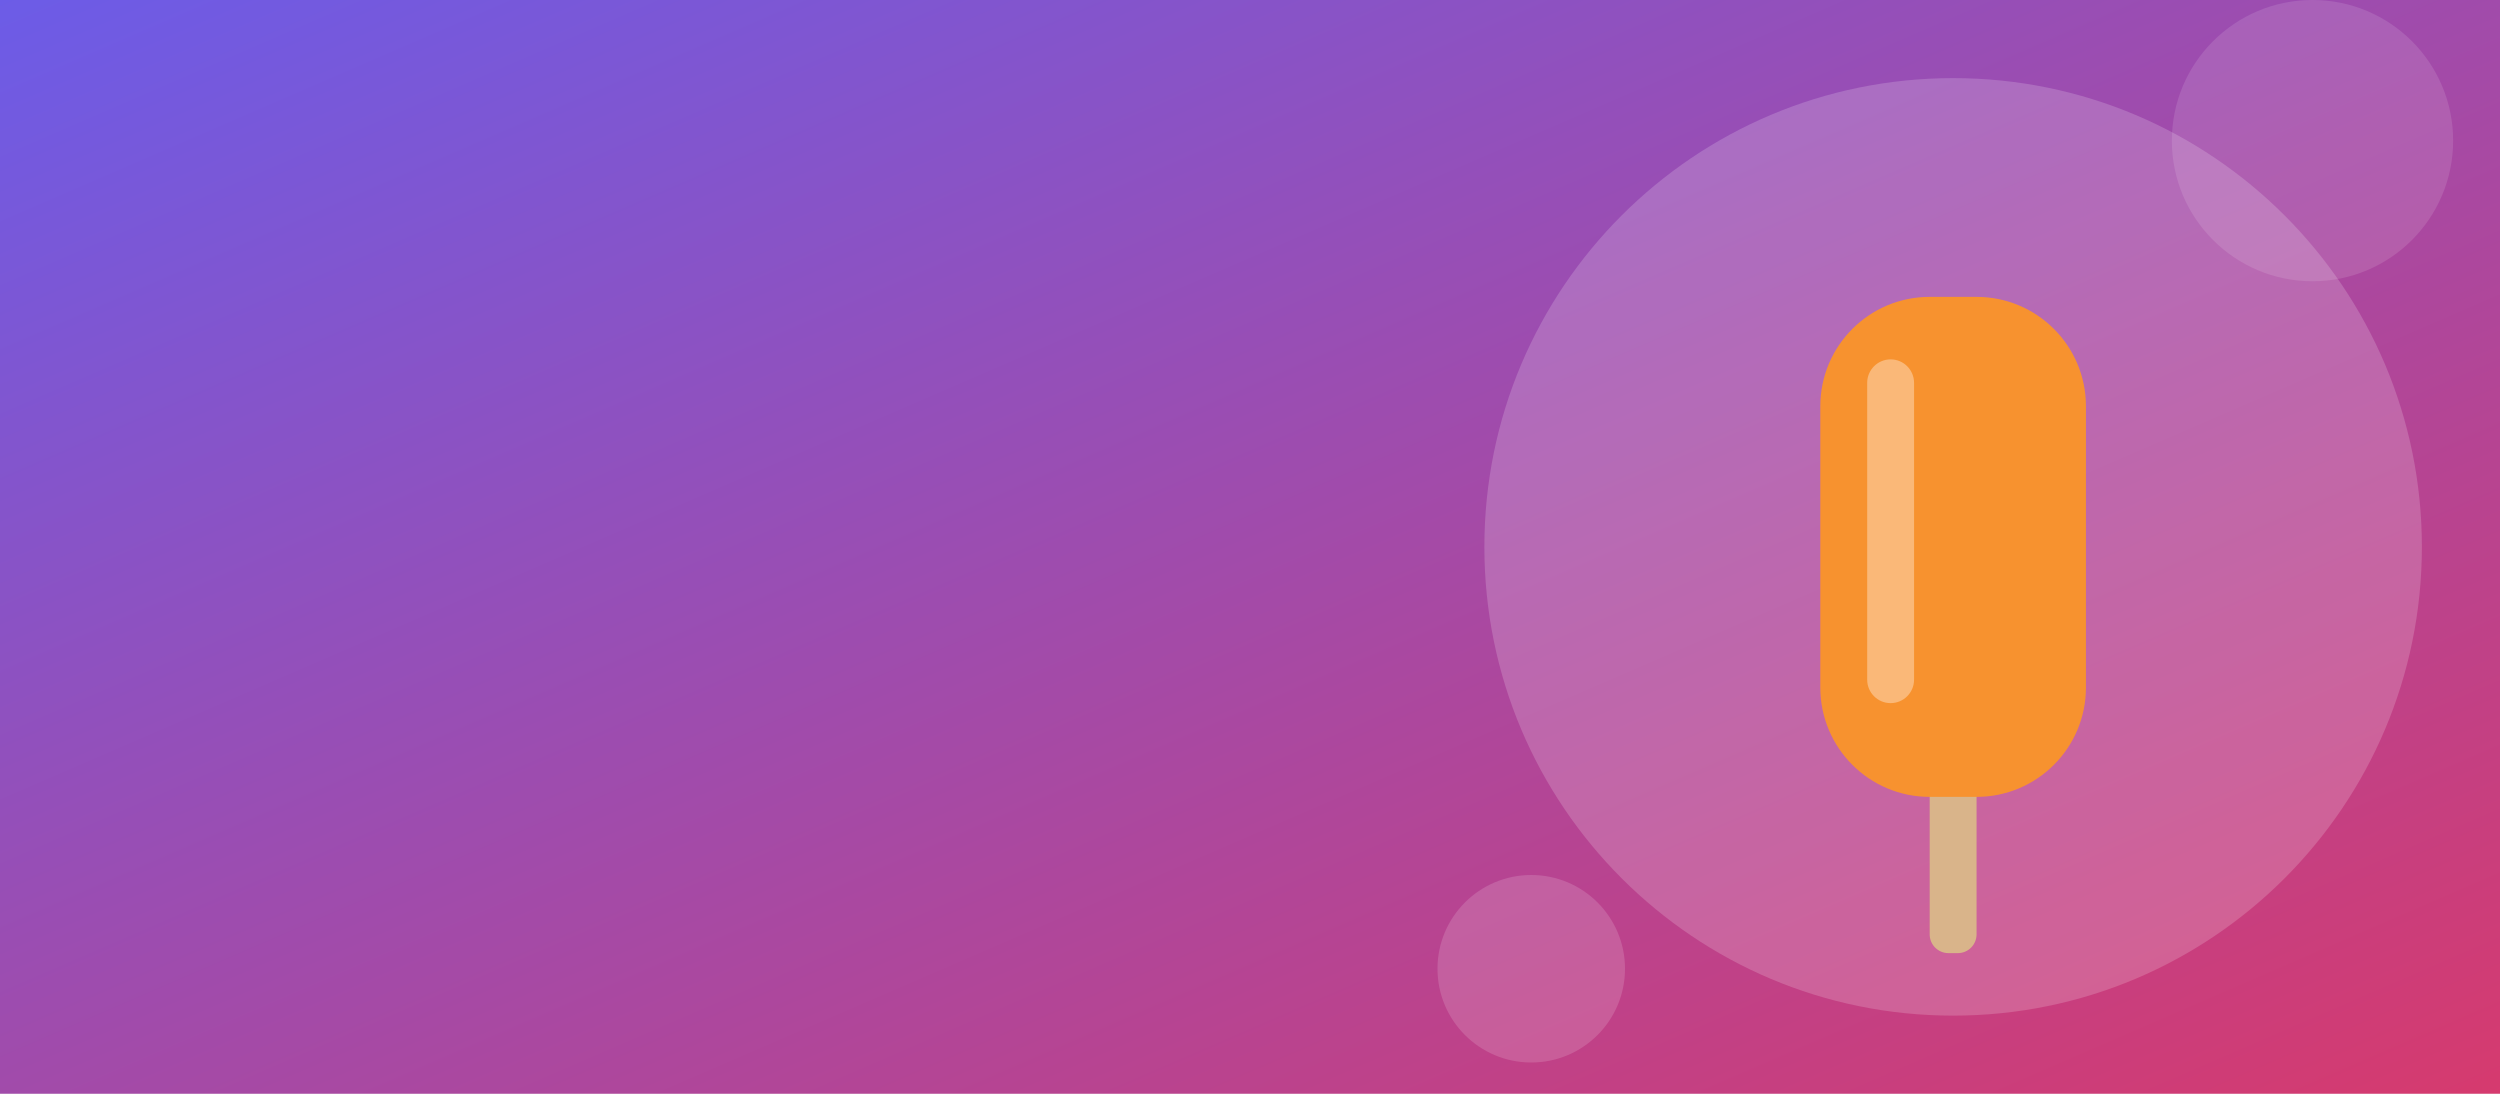
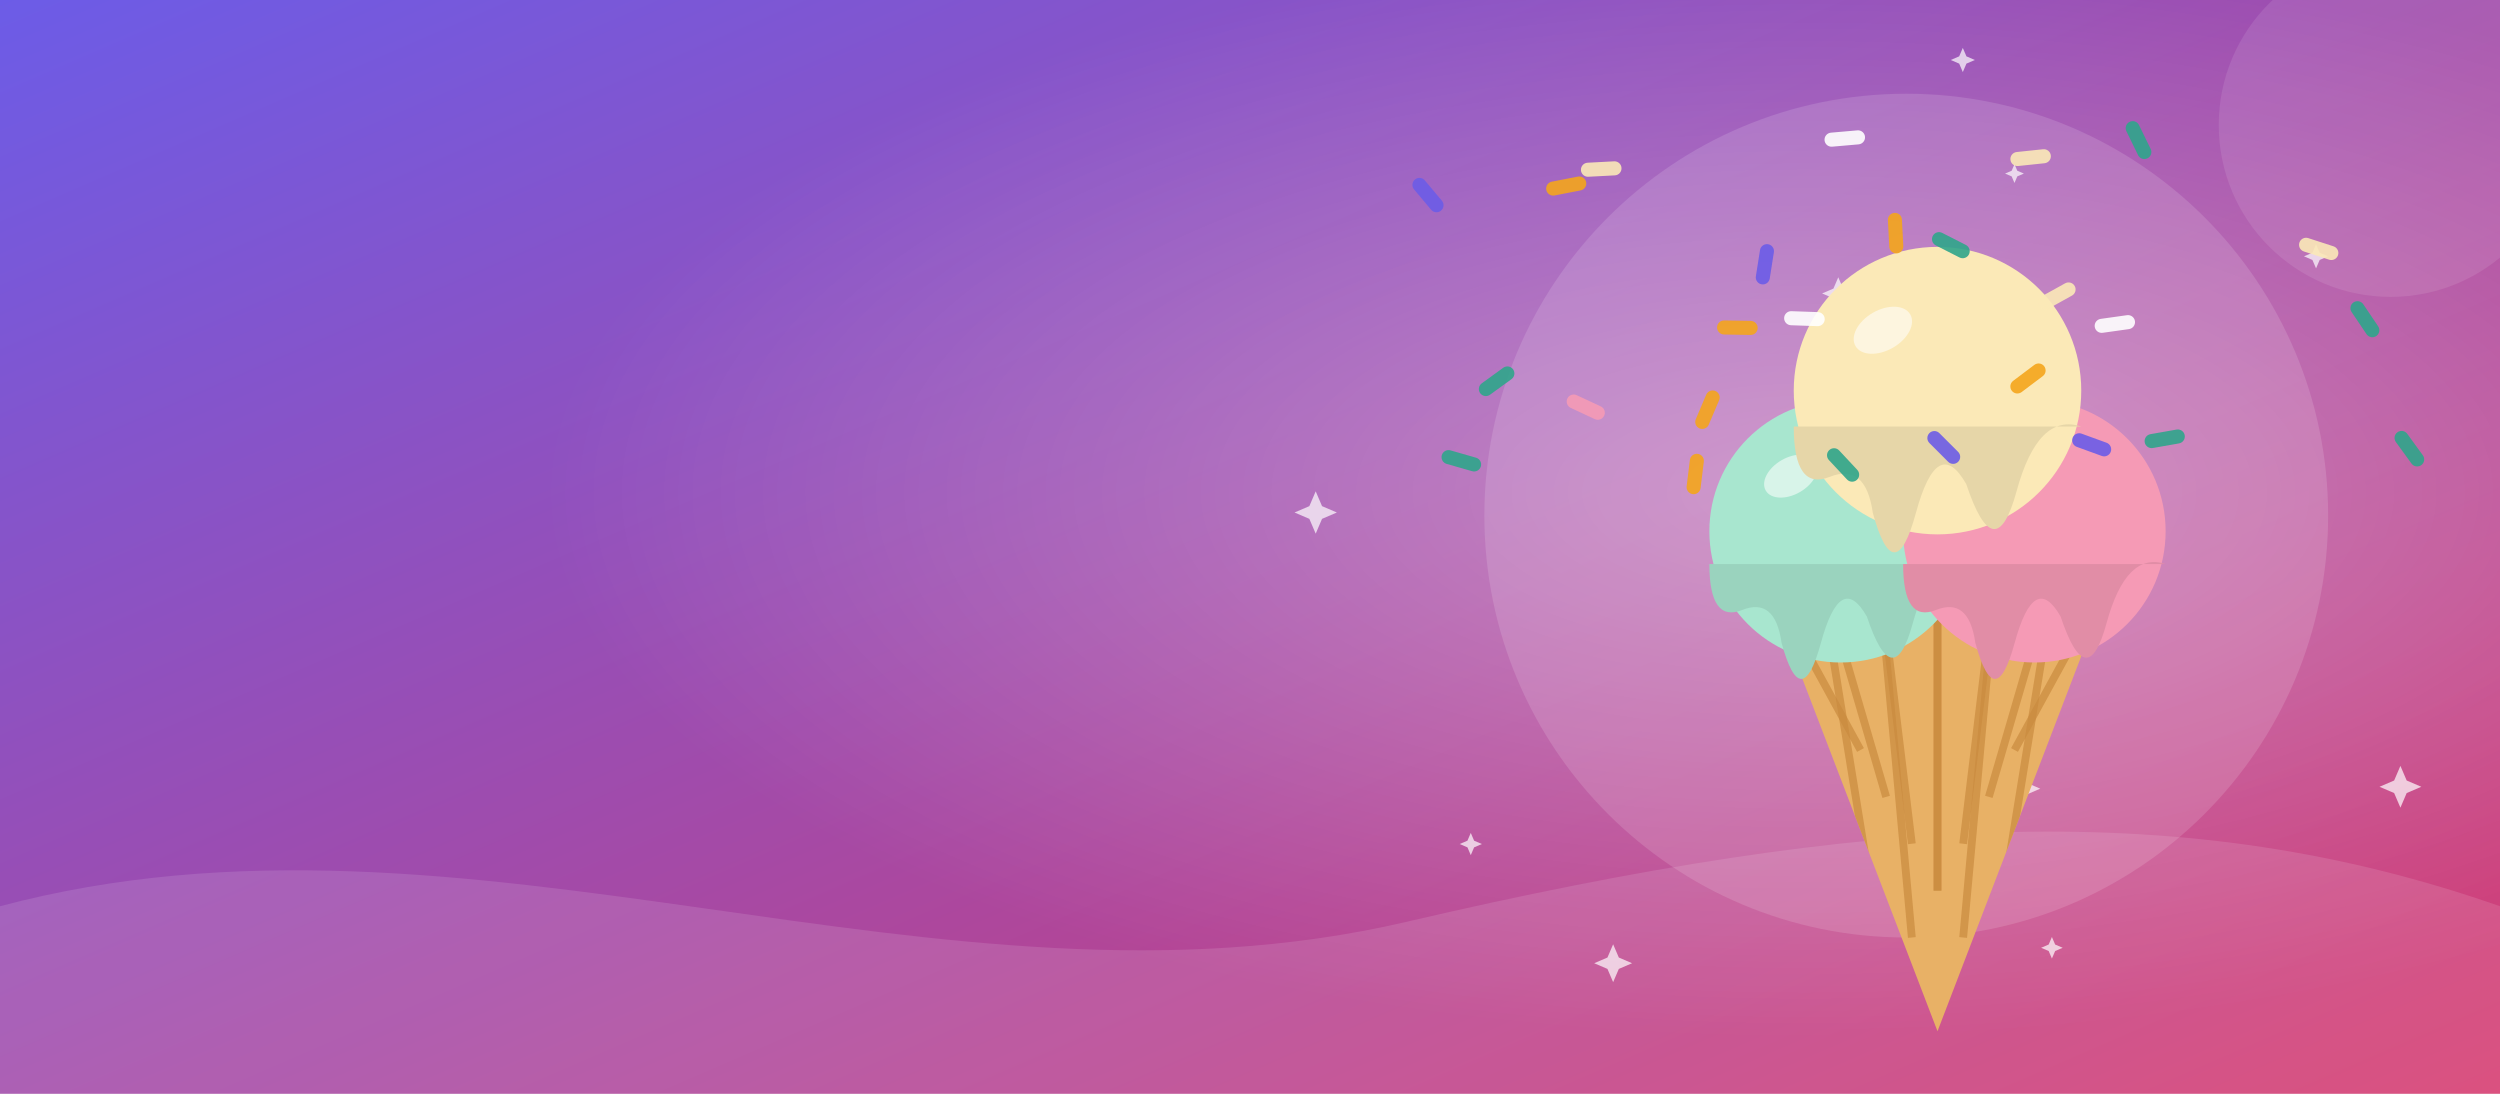
<svg xmlns="http://www.w3.org/2000/svg" viewBox="0 0 1600 700" width="1600" height="700" preserveAspectRatio="xMidYMid slice">
  <defs>
-     <linearGradient id="g" x1="0" y1="0" x2="1" y2="1">
+     <linearGradient id="bg" x1="0" y1="0" x2="1" y2="1">
      <stop offset="0" stop-color="#6c5ce7" />
      <stop offset="1" stop-color="#d63a6e" />
    </linearGradient>
+     <radialGradient id="glow" cx="0.72" cy="0.45" r="0.5">
+       <stop offset="0" stop-color="#fff" stop-opacity="0.35" />
+       <stop offset="1" stop-color="#fff" stop-opacity="0" />
+     </radialGradient>
  </defs>
-   <rect width="1600" height="700" fill="url(#g)" />
-   <circle cx="1250" cy="350" r="300" fill="#ffffff" opacity="0.18" />
-   <circle cx="1480" cy="90" r="90" fill="#ffffff" opacity="0.12" />
-   <circle cx="980" cy="620" r="60" fill="#ffffff" opacity="0.15" />
-   <g transform="translate(950 50)">
-     <rect x="285" y="430" width="30" height="130" rx="12" fill="#d9b48a" />
-     <rect x="215" y="140" width="170" height="320" rx="70" fill="#f7922f" />
-     <rect x="245" y="180" width="30" height="220" rx="15" fill="#ffffff" opacity="0.35" />
+   <rect width="1600" height="700" fill="url(#bg)" />
+   <rect width="1600" height="700" fill="url(#glow)" />
+   <circle cx="1220" cy="330" r="270" fill="#fff" opacity="0.14" />
+   <circle cx="1530" cy="80" r="110" fill="#fff" opacity="0.10" />
+   <path d="M0 580 C 300 500, 600 660, 900 590 S 1400 510, 1600 580 V700 H0 Z" fill="#fff" opacity="0.12" />
+   <path d="M1293.405 492.382 L1297.114 501.035 L1305.767 504.744 L1297.114 508.452 L1293.405 517.105 L1289.697 508.452 L1281.044 504.744 L1289.697 501.035 Z" fill="#fff" opacity="0.7" />
+   <path d="M1536.262 490.156 L1540.276 499.522 L1549.641 503.535 L1540.276 507.549 L1536.262 516.914 L1532.249 507.549 L1522.884 503.535 L1532.249 499.522 Z" fill="#fff" opacity="0.7" />
+   <path d="M842.044 314.452 L846.108 323.934 L855.591 327.998 L846.108 332.063 L842.044 341.545 L837.98 332.063 L828.497 327.998 L837.98 323.934 Z" fill="#fff" opacity="0.7" />
+   <path d="M1313.221 599.671 L1315.292 604.505 L1320.126 606.576 L1315.292 608.648 L1313.221 613.482 L1311.149 608.648 L1306.315 606.576 L1311.149 604.505 Z" fill="#fff" opacity="0.7" />
+   <path d="M1176.492 177.457 L1179.598 184.702 L1186.843 187.807 L1179.598 190.912 L1176.492 198.157 L1173.387 190.912 L1166.142 187.807 L1173.387 184.702 Z" fill="#fff" opacity="0.7" />
+   <path d="M1256.195 30.659 L1258.515 36.073 L1263.929 38.393 L1258.515 40.713 L1256.195 46.127 L1253.875 40.713 L1248.461 38.393 L1253.875 36.073 Z" fill="#fff" opacity="0.7" />
+   <path d="M1032.407 604.335 L1036.044 612.823 L1044.532 616.461 L1036.044 620.099 L1032.407 628.587 L1028.769 620.099 L1020.281 616.461 L1028.769 612.823 Z" fill="#fff" opacity="0.7" />
+   <path d="M941.299 533.064 L943.432 538.041 L948.409 540.174 L943.432 542.307 L941.299 547.284 L939.166 542.307 L934.189 540.174 L939.166 538.041 Z" fill="#fff" opacity="0.7" />
+   <path d="M1289.264 105.073 L1291.068 109.283 L1295.278 111.088 L1291.068 112.892 L1289.264 117.102 L1287.46 112.892 L1283.25 111.088 L1287.46 109.283 Z" fill="#fff" opacity="0.7" />
+   <path d="M1482.268 156.328 L1484.585 161.735 L1489.991 164.052 L1484.585 166.369 L1482.268 171.776 L1479.95 166.369 L1474.544 164.052 L1479.95 161.735 Z" fill="#fff" opacity="0.7" />
+   <defs>
+     <clipPath id="cone1240360">
+       <path d="M1125.0 360 L1240 660 L1355.0 360 Z" />
+     </clipPath>
+   </defs>
+   <path d="M1125.0 360 L1240 660 L1355.0 360 Z" fill="#e8b166" />
+   <g clip-path="url(#cone1240360)">
+     <line x1="1125.0" y1="360" x2="1190.714" y2="480.0" stroke="#c98a3e" stroke-width="5" opacity="0.7" />
+     <line x1="1163.333" y1="360" x2="1207.143" y2="510.0" stroke="#c98a3e" stroke-width="5" opacity="0.7" />
+     <line x1="1201.667" y1="360" x2="1223.571" y2="540.0" stroke="#c98a3e" stroke-width="5" opacity="0.7" />
+     <line x1="1240.0" y1="360" x2="1240.0" y2="570.0" stroke="#c98a3e" stroke-width="5" opacity="0.7" />
+     <line x1="1278.333" y1="360" x2="1256.429" y2="600.0" stroke="#c98a3e" stroke-width="5" opacity="0.7" />
+     <line x1="1316.667" y1="360" x2="1272.857" y2="630.0" stroke="#c98a3e" stroke-width="5" opacity="0.7" />
+     <line x1="1355.0" y1="360" x2="1289.286" y2="660.0" stroke="#c98a3e" stroke-width="5" opacity="0.7" />
+     <line x1="1355.0" y1="360" x2="1289.286" y2="480.0" stroke="#c98a3e" stroke-width="5" opacity="0.7" />
+     <line x1="1316.667" y1="360" x2="1272.857" y2="510.0" stroke="#c98a3e" stroke-width="5" opacity="0.7" />
+     <line x1="1278.333" y1="360" x2="1256.429" y2="540.0" stroke="#c98a3e" stroke-width="5" opacity="0.7" />
+     <line x1="1240.0" y1="360" x2="1240.0" y2="570.0" stroke="#c98a3e" stroke-width="5" opacity="0.7" />
+     <line x1="1201.667" y1="360" x2="1223.571" y2="600.0" stroke="#c98a3e" stroke-width="5" opacity="0.7" />
+     <line x1="1163.333" y1="360" x2="1207.143" y2="630.0" stroke="#c98a3e" stroke-width="5" opacity="0.7" />
+     <line x1="1125.0" y1="360" x2="1190.714" y2="660.0" stroke="#c98a3e" stroke-width="5" opacity="0.7" />
  </g>
+   <circle cx="1178" cy="340" r="84" fill="#a8e6cf" />
+   <path d="M1094 361.0 q0 37.8 21.0 29.4 t25.2 21.0 q12.6 46.2 25.2 0 t29.4 -16.8 q16.8 50.4 29.4 4.2 T1262 361.0 Z" fill="#9ad3be" />
+   <ellipse cx="1146.08" cy="304.72" rx="18.48" ry="11.76" fill="#fff" opacity="0.55" transform="rotate(-30 1146.08 304.72)" />
+   <circle cx="1302" cy="340" r="84" fill="#f59ab5" />
+   <path d="M1218 361.0 q0 37.8 21.0 29.4 t25.2 21.0 q12.6 46.2 25.2 0 t29.4 -16.8 q16.8 50.4 29.4 4.2 T1386 361.0 Z" fill="#e18da6" />
+   <ellipse cx="1270.08" cy="304.72" rx="18.48" ry="11.76" fill="#fff" opacity="0.55" transform="rotate(-30 1270.08 304.72)" />
+   <circle cx="1240" cy="250" r="92" fill="#fbe9b7" />
+   <path d="M1148 273.0 q0 41.4 23.0 32.2 t27.6 23.0 q13.8 50.6 27.6 0 t32.2 -18.4 q18.4 55.2 32.2 4.6 T1332 273.0 Z" fill="#e6d6a8" />
+   <ellipse cx="1205.04" cy="211.36" rx="20.24" ry="12.88" fill="#fff" opacity="0.55" transform="rotate(-30 1205.04 211.36)" />
+   <rect x="1311" y="238" width="26" height="9" rx="4.5" fill="#f4a51c" opacity="0.9" transform="rotate(143 1311 238)" />
+   <rect x="1330" y="187" width="26" height="9" rx="4.5" fill="#fbe9b7" opacity="0.9" transform="rotate(151 1330 187)" />
+   <rect x="1328" y="276" width="26" height="9" rx="4.5" fill="#6c5ce7" opacity="0.9" transform="rotate(20 1328 276)" />
+   <rect x="1473" y="151" width="26" height="9" rx="4.5" fill="#fbe9b7" opacity="0.9" transform="rotate(18 1473 151)" />
+   <rect x="909" y="112" width="26" height="9" rx="4.5" fill="#6c5ce7" opacity="0.9" transform="rotate(50 909 112)" />
+   <rect x="1005" y="251" width="26" height="9" rx="4.5" fill="#f59ab5" opacity="0.9" transform="rotate(25 1005 251)" />
+   <rect x="1194" y="92" width="26" height="9" rx="4.5" fill="#ffffff" opacity="0.9" transform="rotate(175 1194 92)" />
+   <rect x="1038" y="112" width="26" height="9" rx="4.5" fill="#fbe9b7" opacity="0.9" transform="rotate(177 1038 112)" />
+   <rect x="1091" y="291" width="26" height="9" rx="4.5" fill="#f4a51c" opacity="0.9" transform="rotate(97 1091 291)" />
+   <rect x="1313" y="104" width="26" height="9" rx="4.5" fill="#fbe9b7" opacity="0.9" transform="rotate(174 1313 104)" />
+   <rect x="1538" y="274" width="26" height="9" rx="4.5" fill="#2fa58b" opacity="0.9" transform="rotate(54 1538 274)" />
+   <rect x="1174" y="285" width="26" height="9" rx="4.5" fill="#2fa58b" opacity="0.9" transform="rotate(47 1174 285)" />
+   <rect x="1099" y="205" width="26" height="9" rx="4.5" fill="#f4a51c" opacity="0.9" transform="rotate(1 1099 205)" />
+   <rect x="1367" y="76" width="26" height="9" rx="4.5" fill="#2fa58b" opacity="0.9" transform="rotate(64 1367 76)" />
+   <rect x="1217" y="136" width="26" height="9" rx="4.5" fill="#f4a51c" opacity="0.9" transform="rotate(87 1217 136)" />
+   <rect x="1016" y="121" width="26" height="9" rx="4.5" fill="#f4a51c" opacity="0.9" transform="rotate(169 1016 121)" />
+   <rect x="1136" y="157" width="26" height="9" rx="4.5" fill="#6c5ce7" opacity="0.9" transform="rotate(99 1136 157)" />
+   <rect x="1142" y="199" width="26" height="9" rx="4.5" fill="#ffffff" opacity="0.9" transform="rotate(2 1142 199)" />
+   <rect x="1367" y="210" width="26" height="9" rx="4.5" fill="#ffffff" opacity="0.9" transform="rotate(172 1367 210)" />
+   <rect x="1399" y="283" width="26" height="9" rx="4.5" fill="#2fa58b" opacity="0.9" transform="rotate(170 1399 283)" />
+   <rect x="1238" y="274" width="26" height="9" rx="4.5" fill="#6c5ce7" opacity="0.9" transform="rotate(45 1238 274)" />
+   <rect x="971" y="240" width="26" height="9" rx="4.5" fill="#2fa58b" opacity="0.9" transform="rotate(144 971 240)" />
+   <rect x="924" y="287" width="26" height="9" rx="4.5" fill="#2fa58b" opacity="0.9" transform="rotate(16 924 287)" />
+   <rect x="1239" y="147" width="26" height="9" rx="4.5" fill="#2fa58b" opacity="0.9" transform="rotate(27 1239 147)" />
+   <rect x="1510" y="191" width="26" height="9" rx="4.5" fill="#2fa58b" opacity="0.9" transform="rotate(56 1510 191)" />
+   <rect x="1102" y="252" width="26" height="9" rx="4.5" fill="#f4a51c" opacity="0.9" transform="rotate(113 1102 252)" />
</svg>
